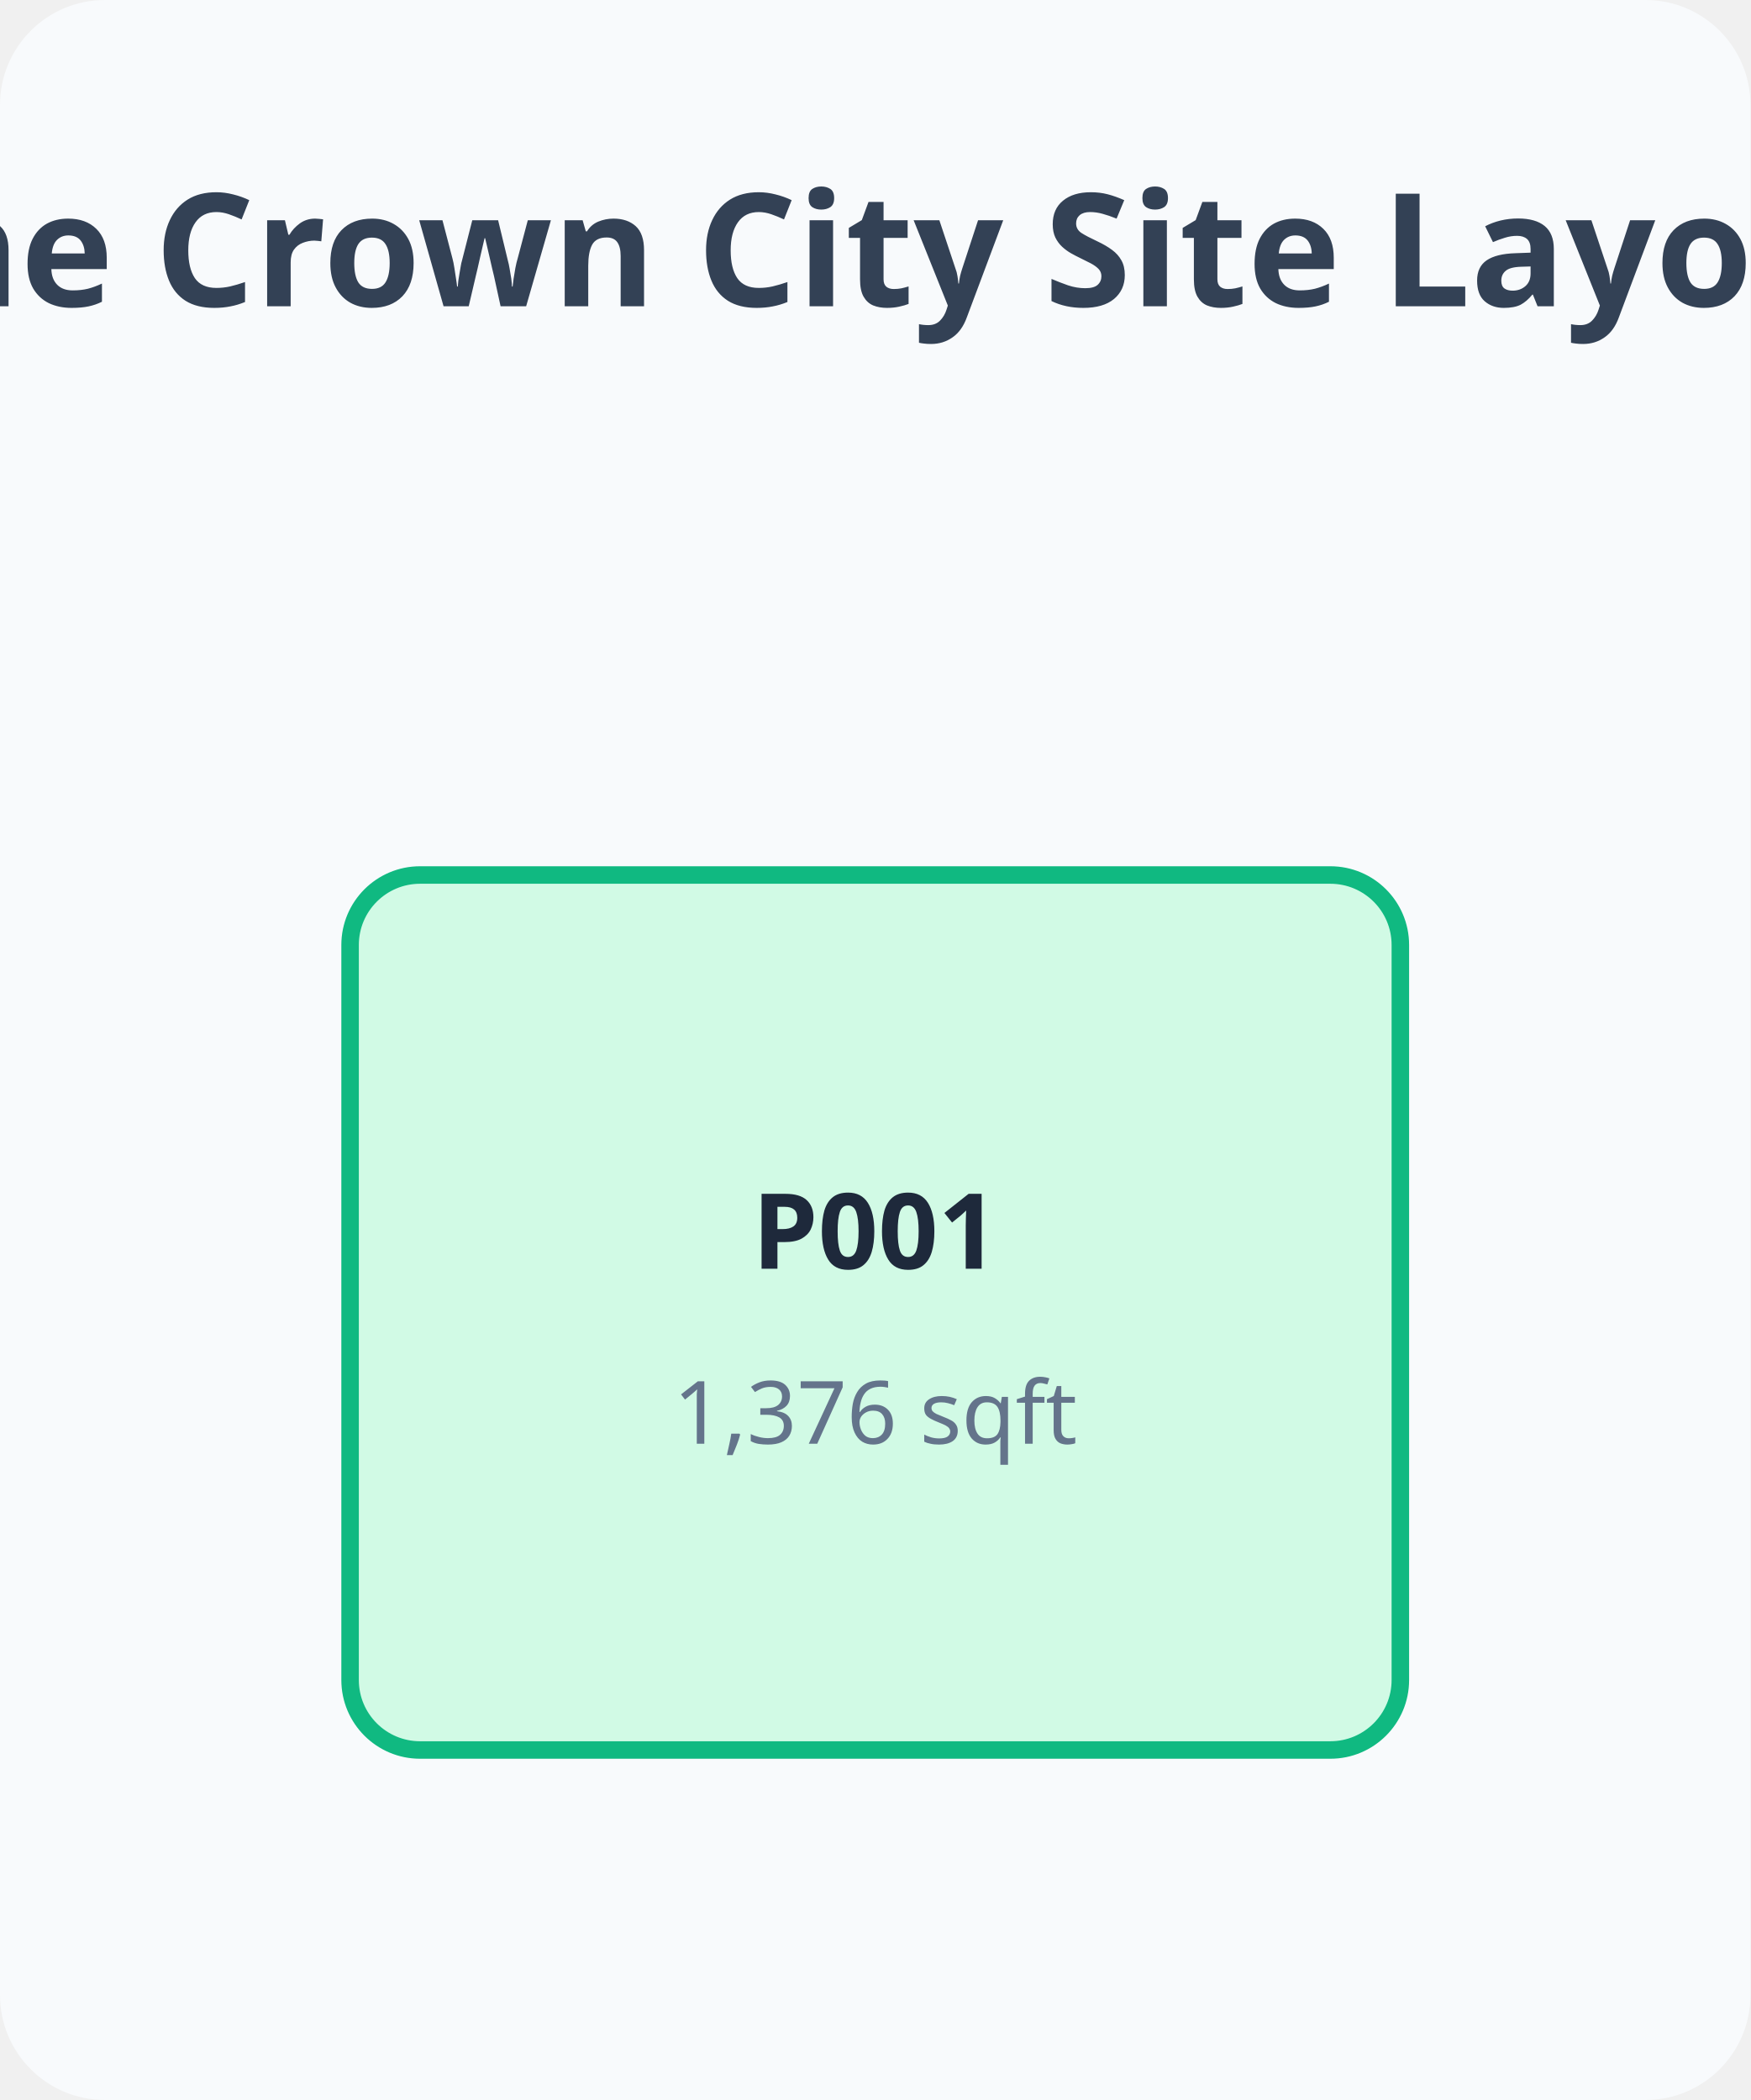
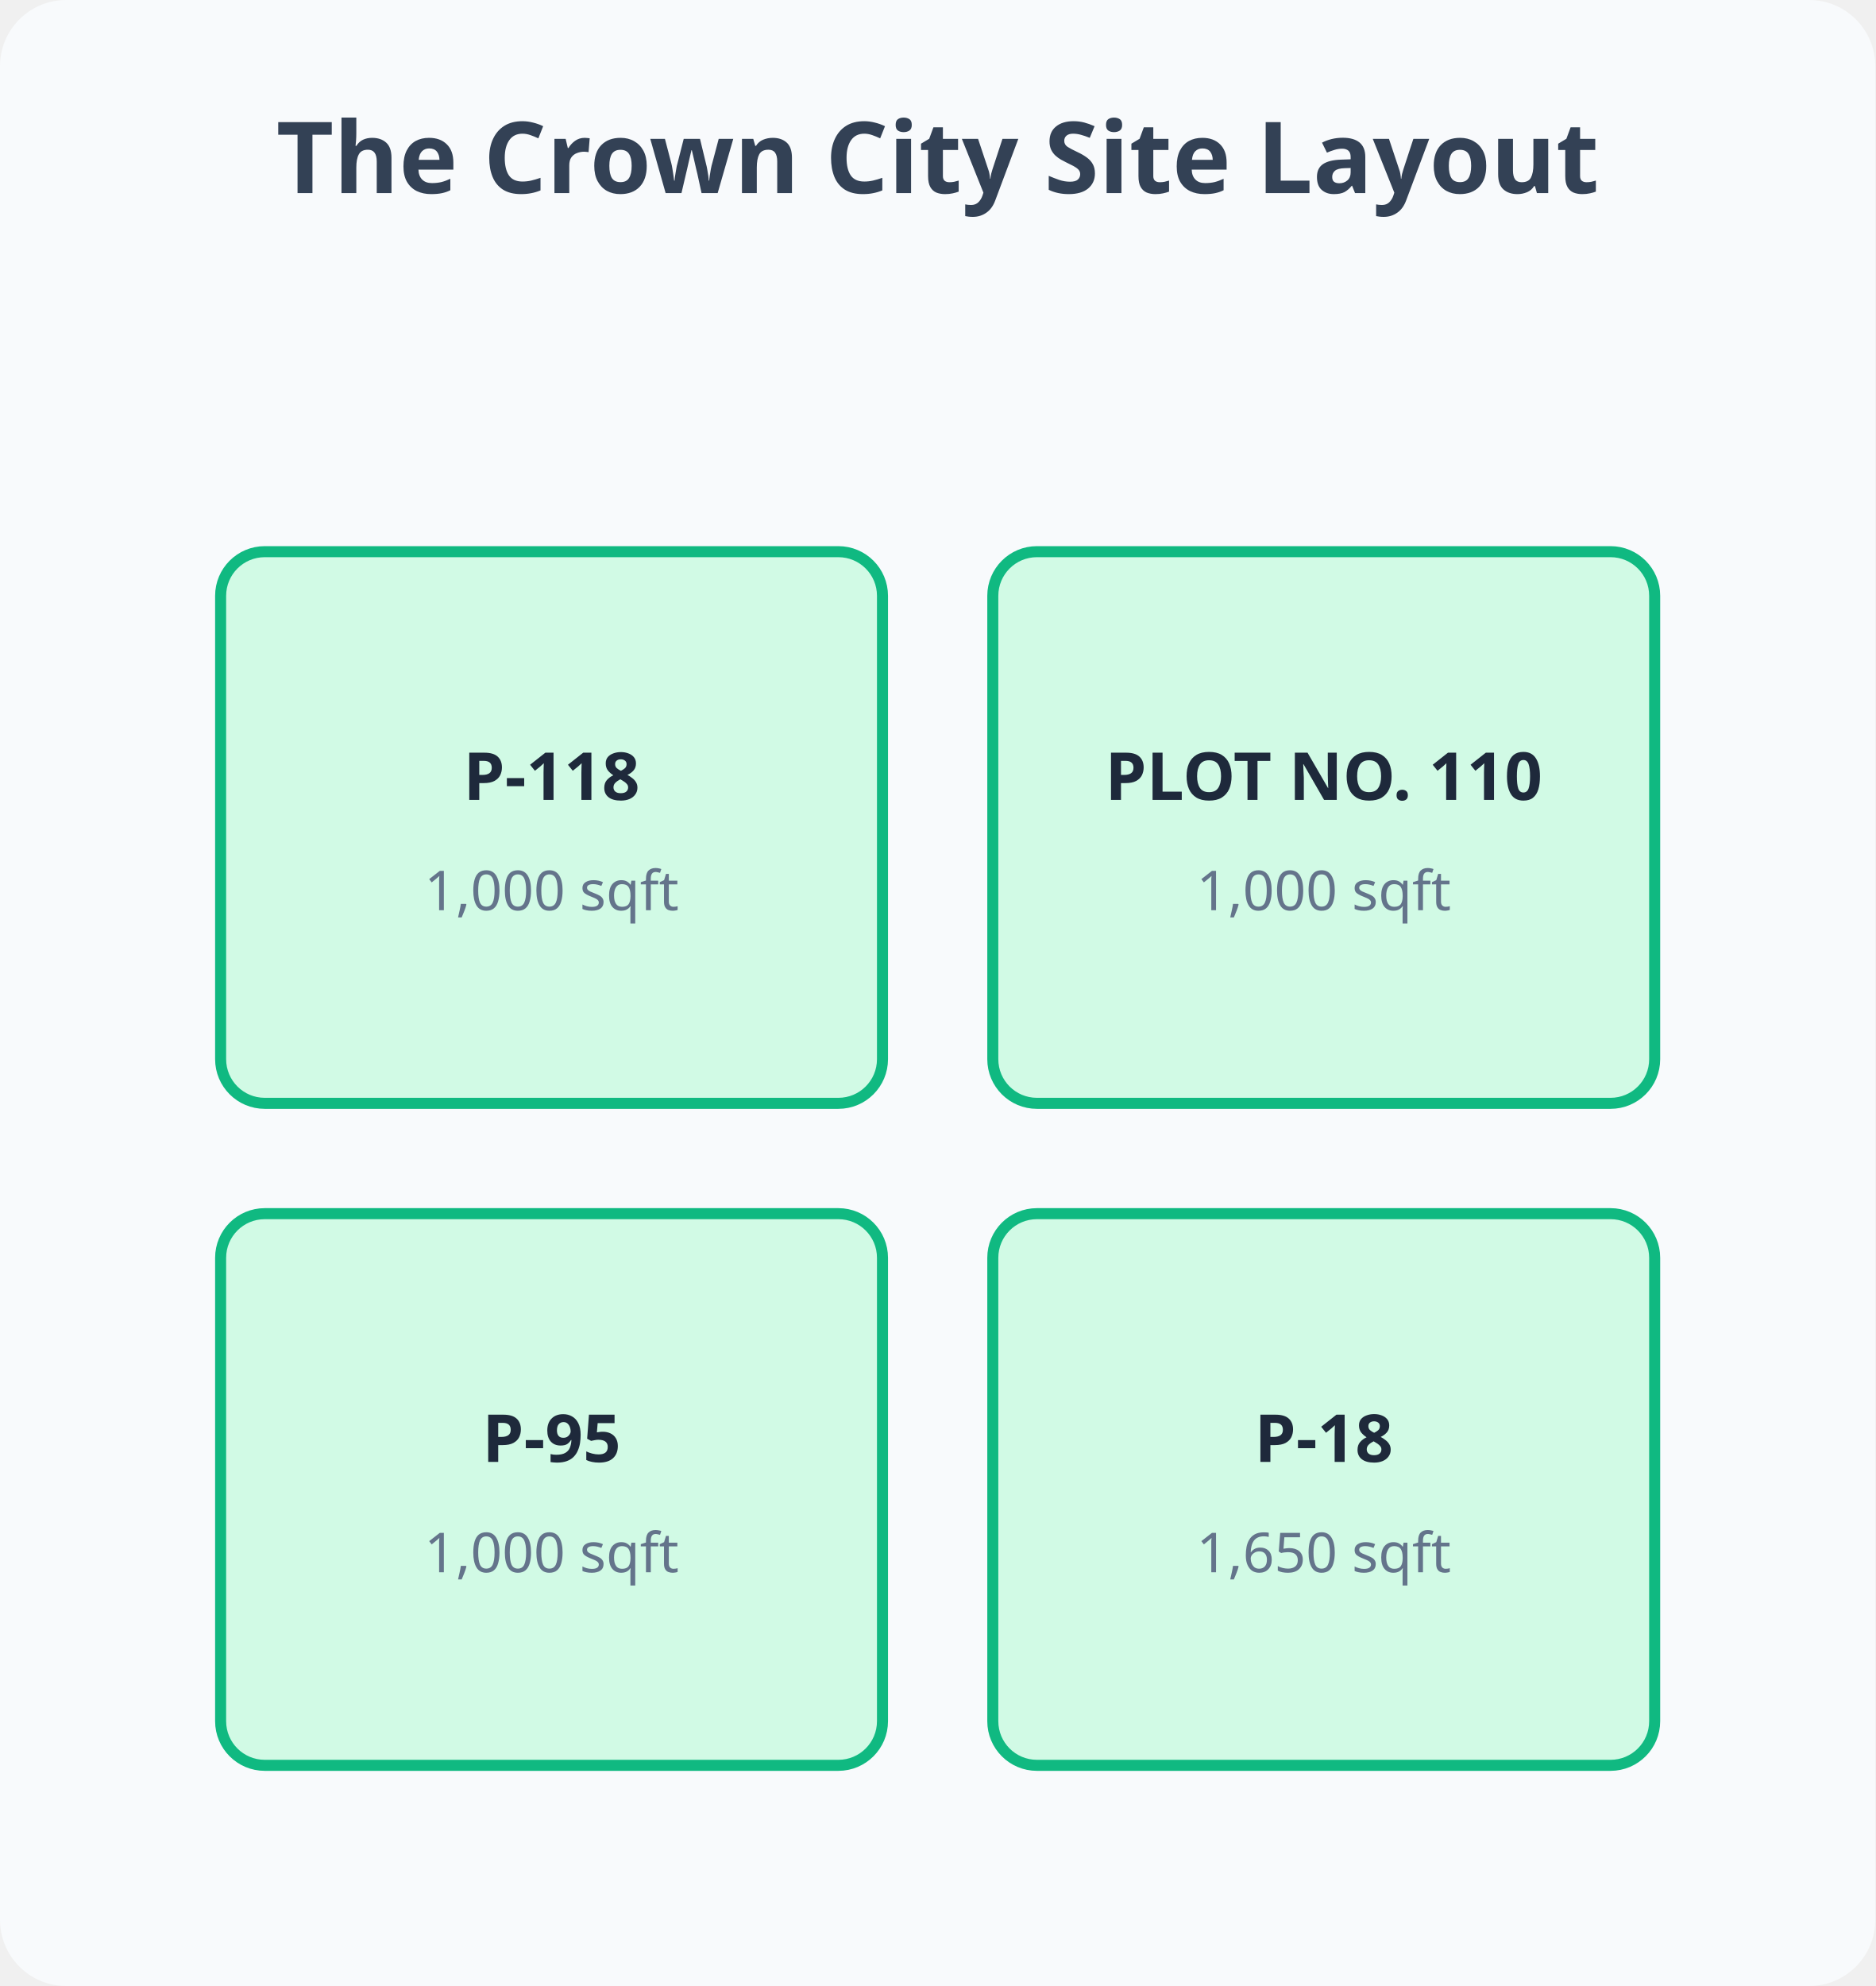
- <svg xmlns="http://www.w3.org/2000/svg" width="200" height="240" viewBox="0 0 200 240">
+ <svg xmlns="http://www.w3.org/2000/svg" width="340" height="360" viewBox="0 0 340 360">
  <defs>
    <style>
      .plot { cursor: pointer; stroke: #fff; stroke-width: 2; transition: filter 0.2s; }
      .plot:hover { filter: brightness(0.9); }
      .plot-text { font-family: sans-serif; font-weight: bold; pointer-events: none; text-anchor: middle; fill: #1e293b; }
      .plot-area { font-family: sans-serif; font-size: 10px; pointer-events: none; text-anchor: middle; fill: #64748b; }
      .available { fill: #d1fae5; stroke: #10b981; }
      .booked { fill: #fef3c7; stroke: #f59e0b; }
      .sold { fill: #fee2e2; stroke: #ef4444; }
    </style>
  </defs>
  <rect width="100%" height="100%" fill="#f8fafc" rx="12" />
-   <text x="100" y="35" text-anchor="middle" style="font-family: sans-serif; font-weight: bold; font-size: 18px; fill: #334155;">The Crown City Site Layout</text>
-   <g class="plot-group" id="plot-group-6a732bdd16401978906ea778" data-plot-id="6a732bdd16401978906ea778" data-plot-number="P001">
-     <rect id="plot-P001" class="plot available" x="40" y="100" width="120" height="100" rx="8" />
-     <text x="100" y="145" class="plot-text">P001</text>
-     <text x="100" y="165" class="plot-area">1,376 sqft</text>
+   <text x="170" y="35" text-anchor="middle" style="font-family: sans-serif; font-weight: bold; font-size: 18px; fill: #334155;">The Crown City Site Layout</text>
+   <g class="plot-group" id="plot-group-6a74185caee46225cefd6aca" data-plot-id="6a74185caee46225cefd6aca" data-plot-number="P-118">
+     <rect id="plot-P-118" class="plot available" x="40" y="100" width="120" height="100" rx="8" />
+     <text x="100" y="145" class="plot-text">P-118</text>
+     <text x="100" y="165" class="plot-area">1,000 sqft</text>
+   </g>
+   <g class="plot-group" id="plot-group-6a745789aee46225cefd7bc4" data-plot-id="6a745789aee46225cefd7bc4" data-plot-number="PLOT NO. 110">
+     <rect id="plot-PLOT NO. 110" class="plot available" x="180" y="100" width="120" height="100" rx="8" />
+     <text x="240" y="145" class="plot-text">PLOT NO. 110</text>
+     <text x="240" y="165" class="plot-area">1,000 sqft</text>
+   </g>
+   <g class="plot-group" id="plot-group-6a7457b2aee46225cefd7bd5" data-plot-id="6a7457b2aee46225cefd7bd5" data-plot-number="P-95">
+     <rect id="plot-P-95" class="plot available" x="40" y="220" width="120" height="100" rx="8" />
+     <text x="100" y="265" class="plot-text">P-95</text>
+     <text x="100" y="285" class="plot-area">1,000 sqft</text>
+   </g>
+   <g class="plot-group" id="plot-group-6a7457f0aee46225cefd7be6" data-plot-id="6a7457f0aee46225cefd7be6" data-plot-number="P-18">
+     <rect id="plot-P-18" class="plot available" x="180" y="220" width="120" height="100" rx="8" />
+     <text x="240" y="265" class="plot-text">P-18</text>
+     <text x="240" y="285" class="plot-area">1,650 sqft</text>
  </g>
</svg>
